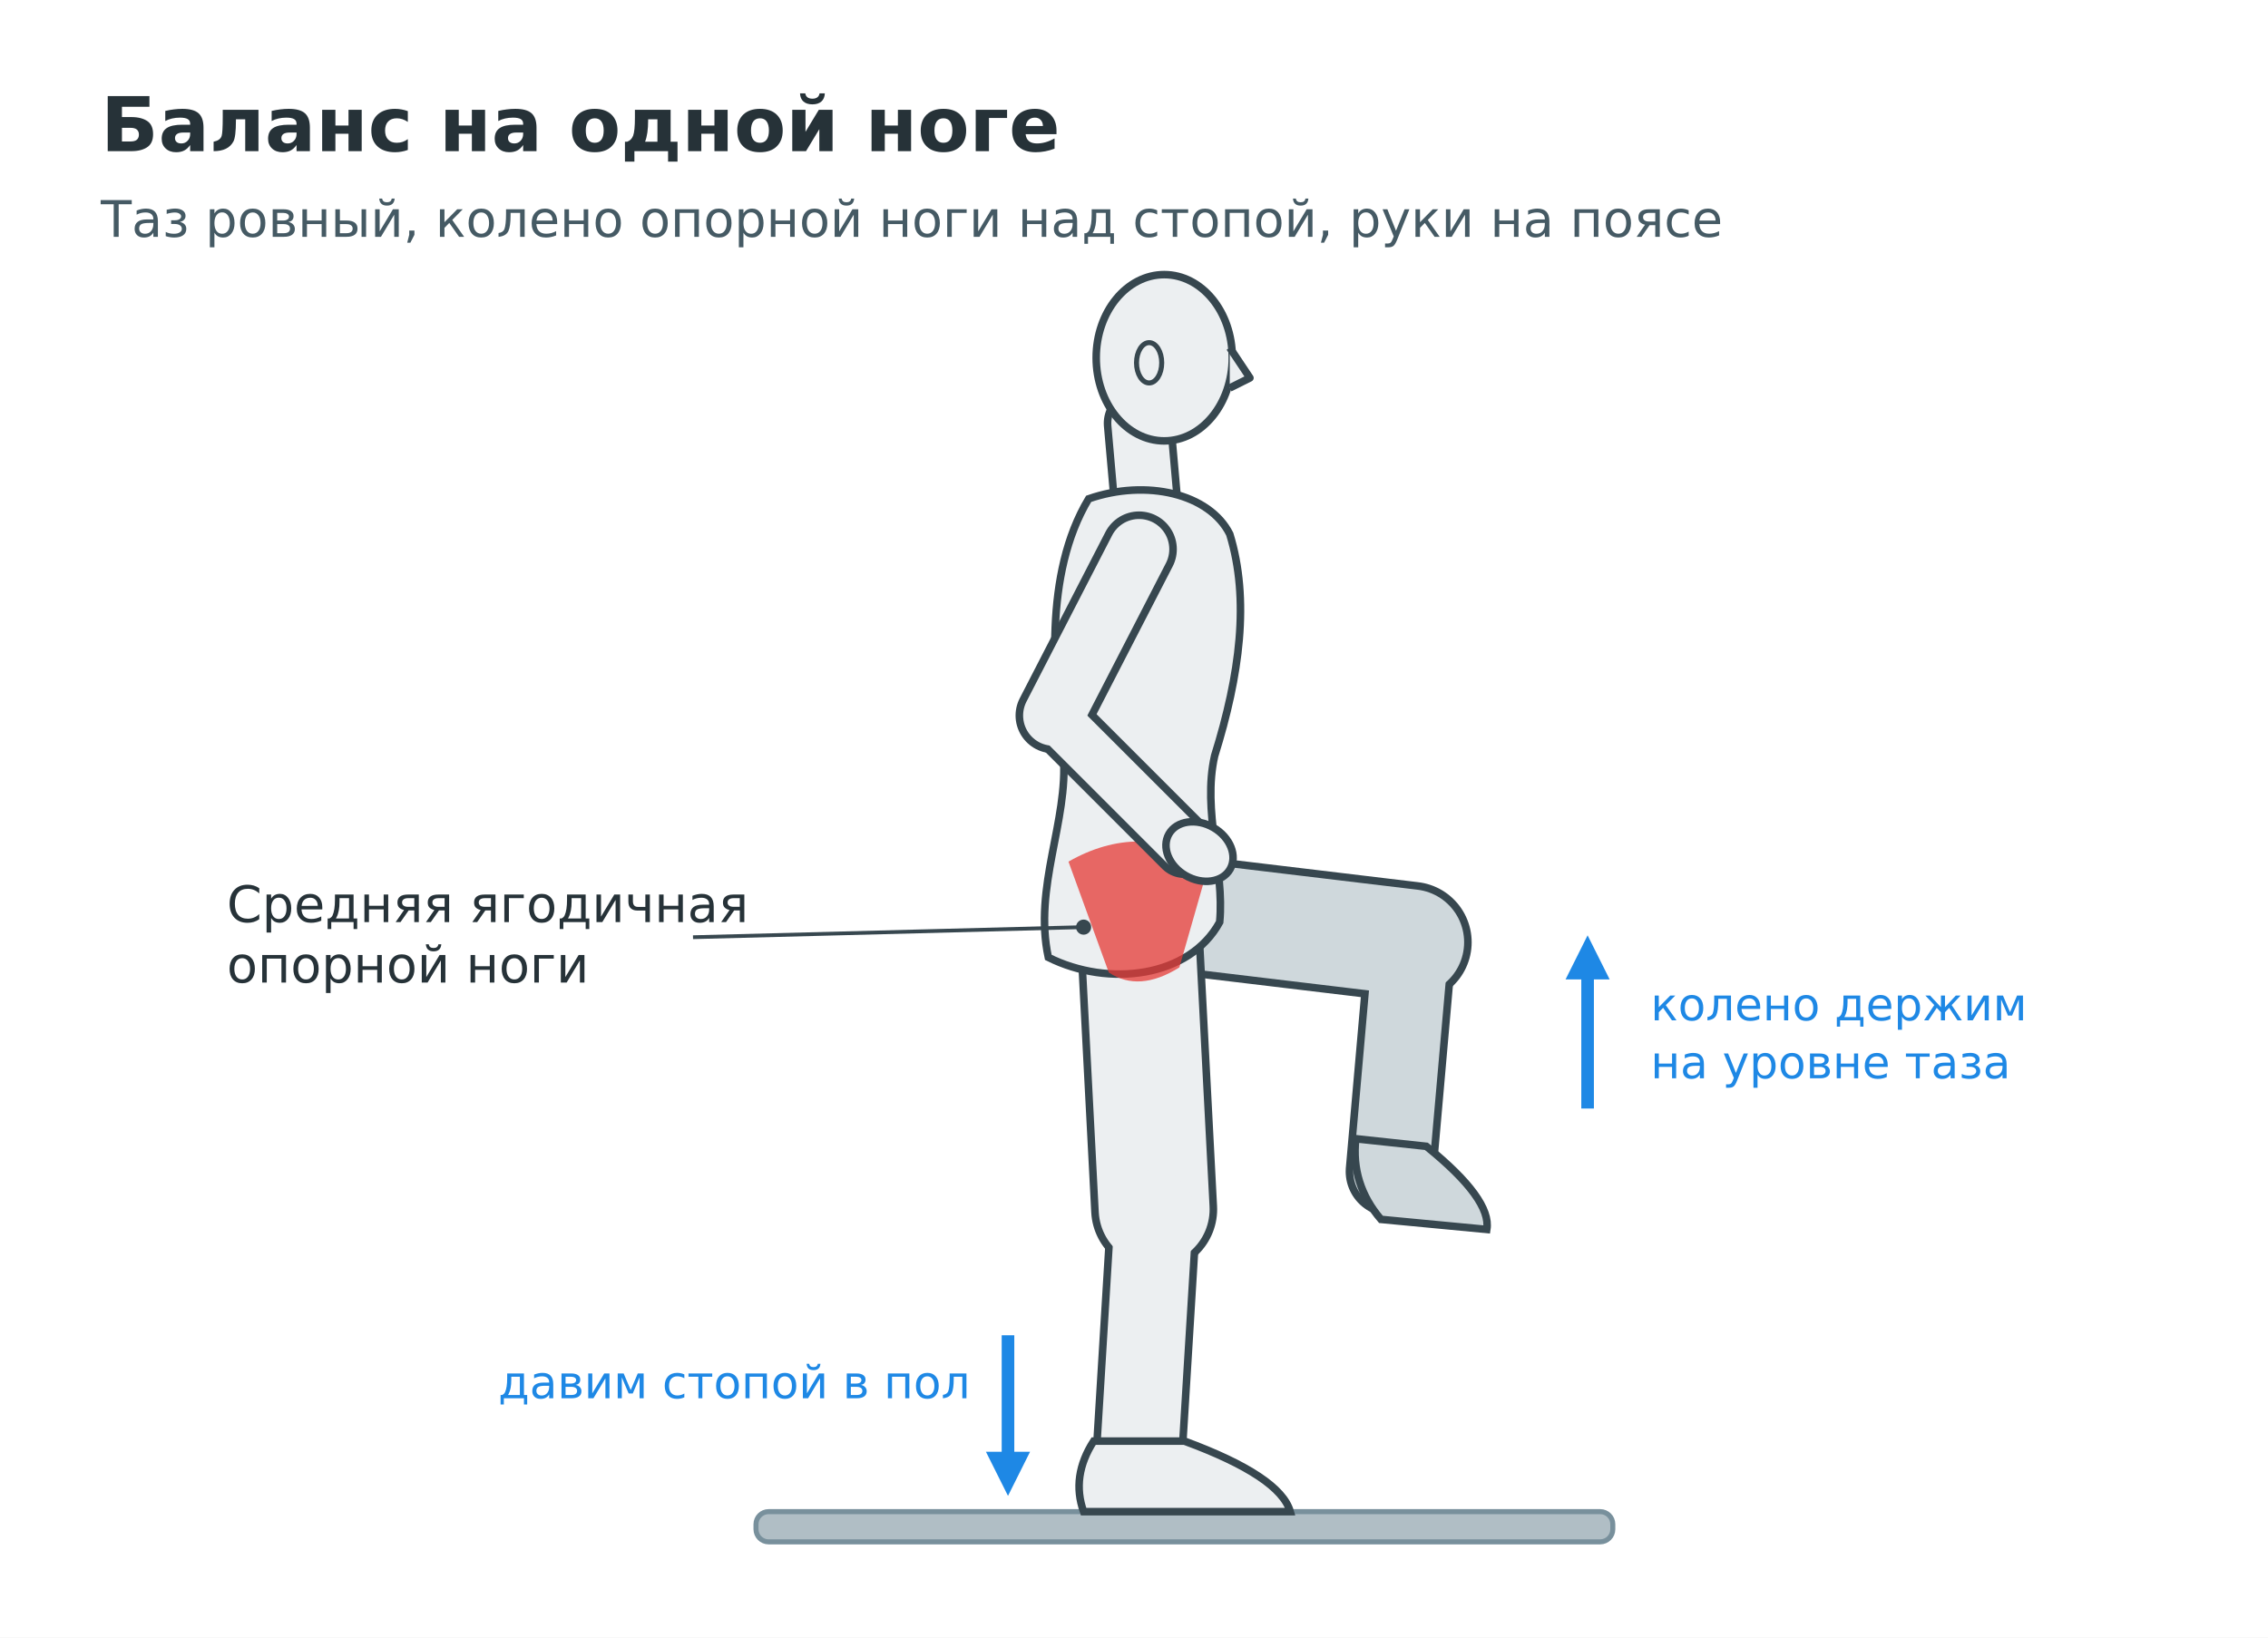
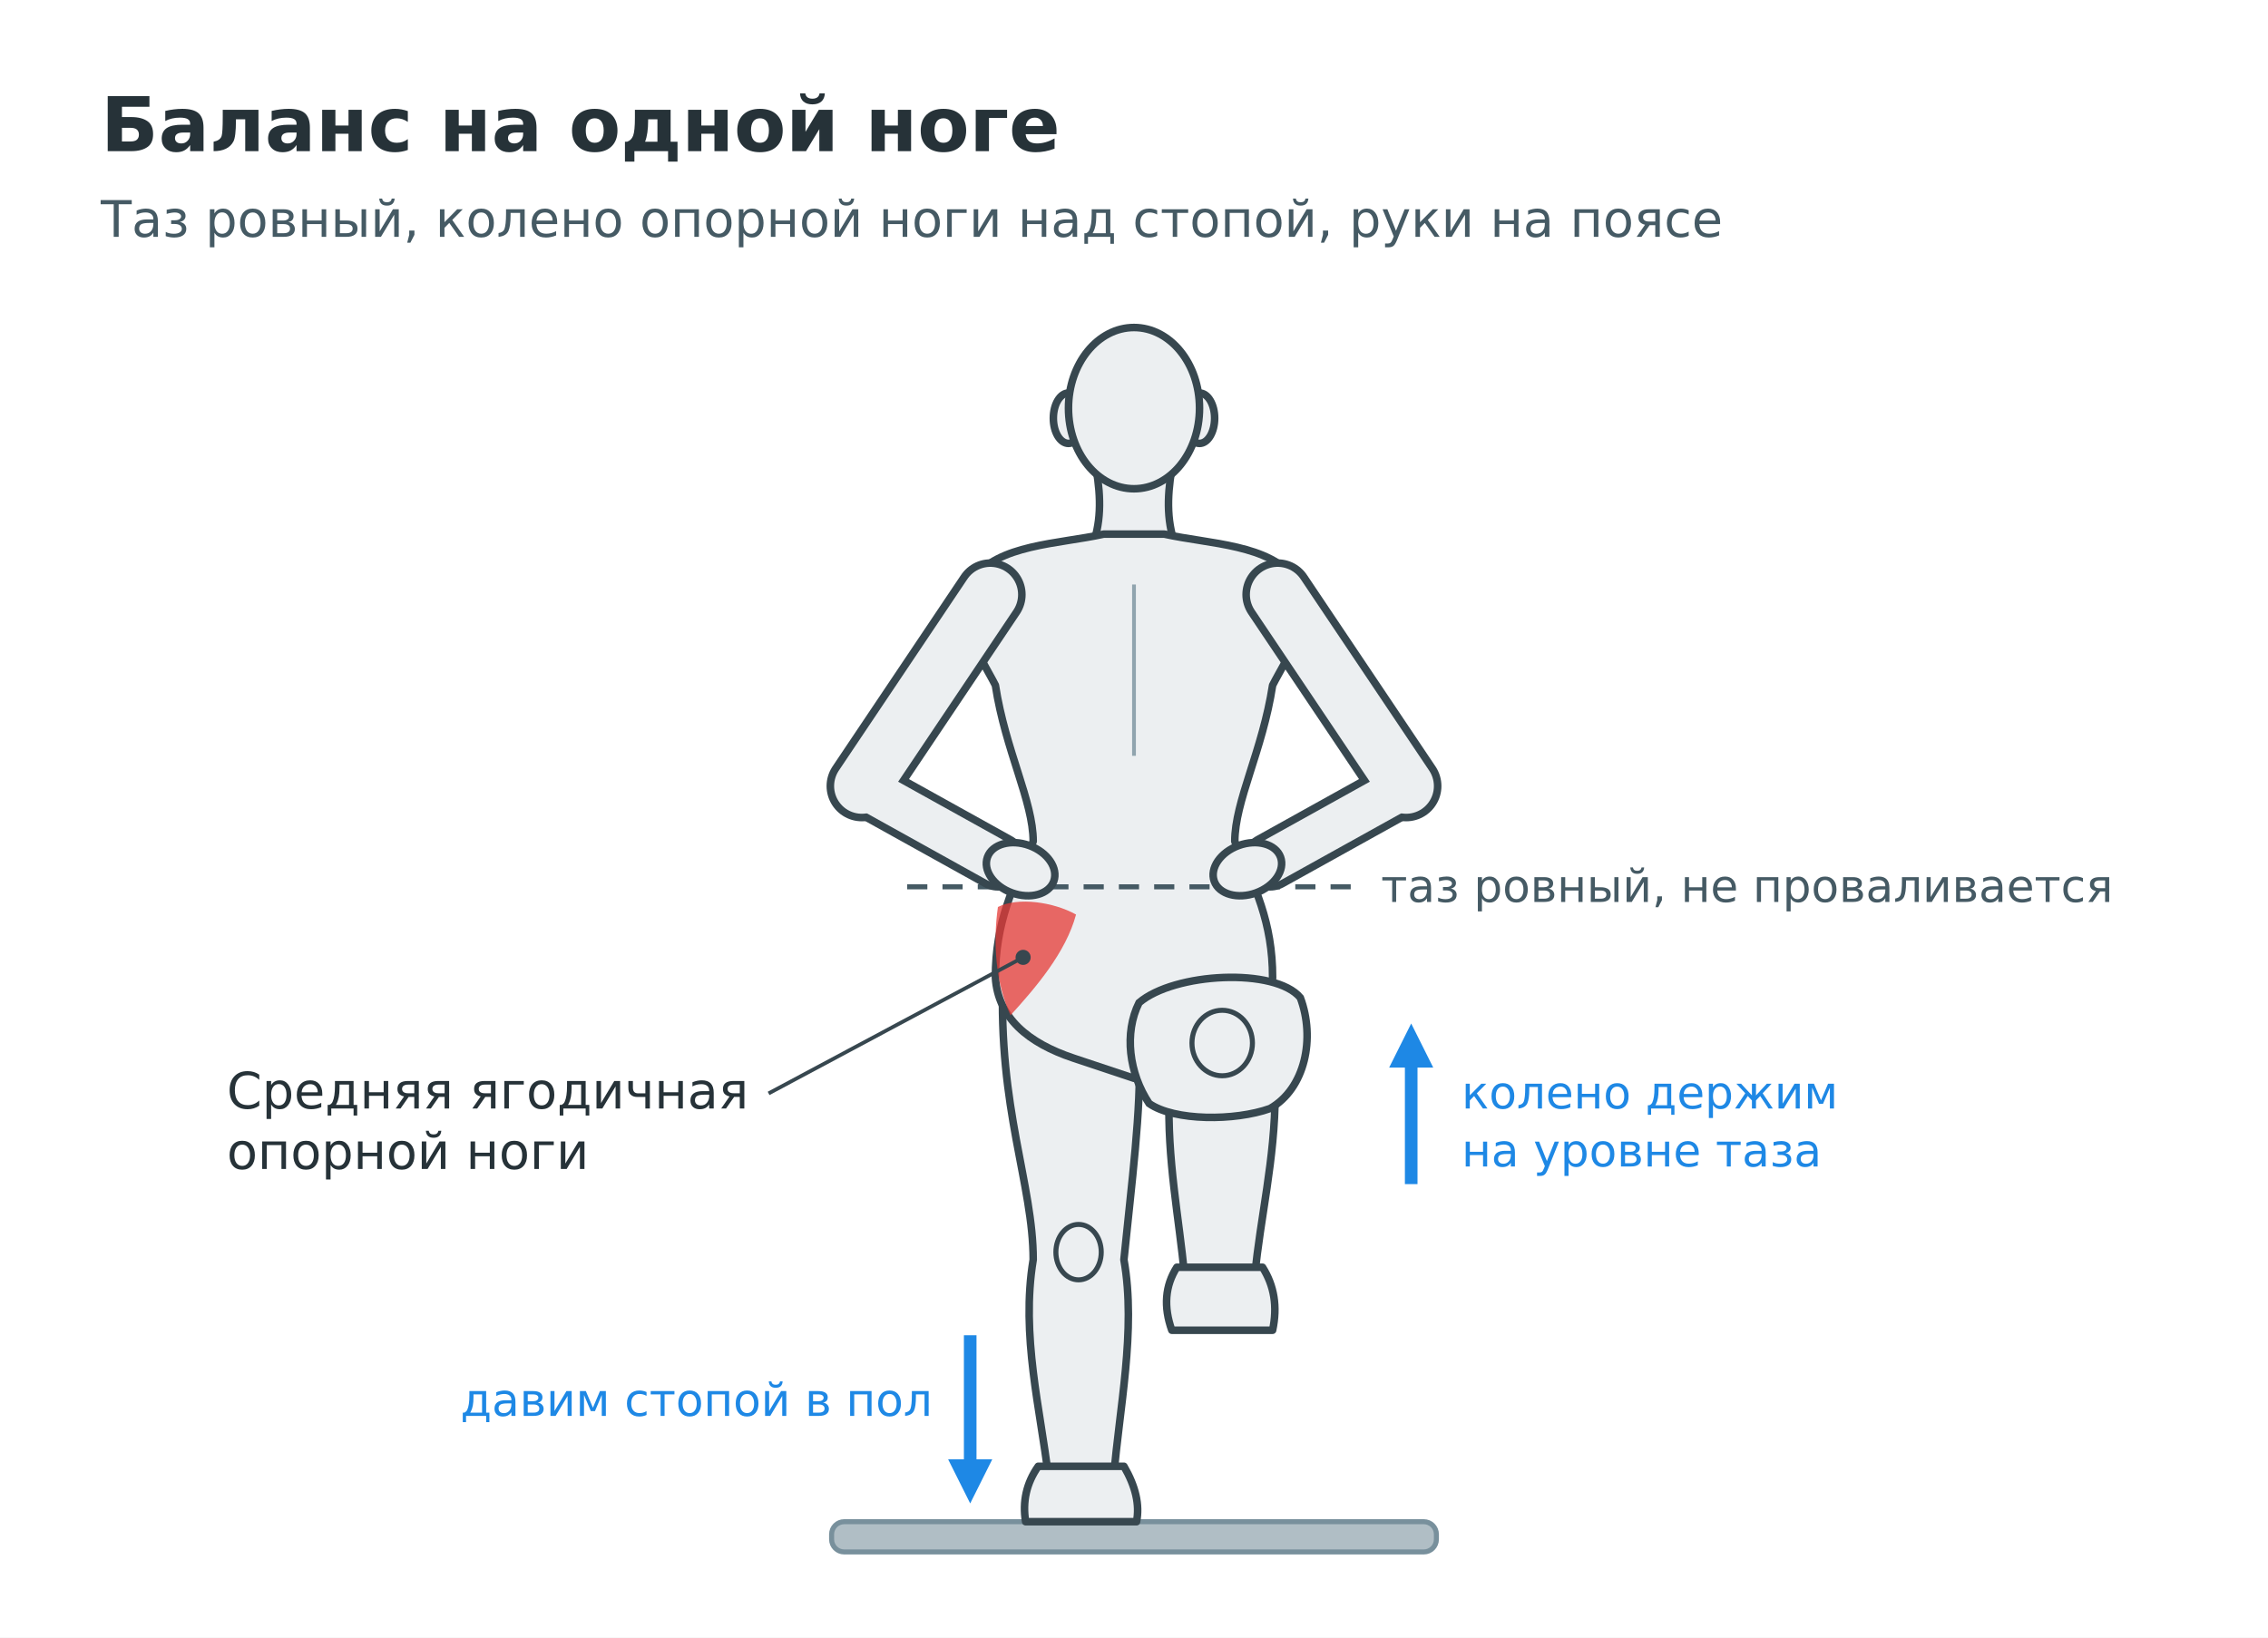
<svg xmlns="http://www.w3.org/2000/svg" width="900" height="650" viewBox="0 0 900 650">
  <rect width="900" height="650" fill="#ffffff" />
  <defs>
    <marker id="ah" viewBox="0 0 10 10" markerWidth="3.5" markerHeight="3.5" refX="5" refY="5" orient="auto" markerUnits="strokeWidth">
      <path d="M0,0 L10,5 L0,10 Z" fill="#1E88E5" />
    </marker>
  </defs>
  <text x="40" y="60" font-family="DejaVu Sans, Arial, sans-serif" font-size="30" font-weight="bold" fill="#263238">Баланс на одной ноге</text>
  <text x="40" y="94" font-family="DejaVu Sans, Arial, sans-serif" font-size="20" fill="#455A64">Таз ровный, колено опорной ноги над стопой, руки на поясе</text>
-   <rect x="300" y="600" width="340" height="12" rx="5" fill="#B0BEC5" stroke="#78909C" stroke-width="2" />
+   <rect x="330" y="604" width="240" height="12" rx="5" fill="#B0BEC5" stroke="#78909C" stroke-width="2" />
+   <path d="M398,388 C396,440 410,470 410,500 C405,530 413,560 416,586 L442,586 C444,560 451,528 446,500 C449,470 453,440 452,418 Z" fill="#ECEFF1" stroke="#37474F" stroke-width="3" stroke-linejoin="round" />
+   <ellipse cx="428" cy="497" rx="9" ry="11" fill="none" stroke="#37474F" stroke-width="2" />
+   <path d="M412,582 L446,582 Q453,594 451,604 L407,604 Q405,592 412,582 Z" fill="#ECEFF1" stroke="#37474F" stroke-width="3" stroke-linejoin="round" />
+   <path d="M435,186 C437,198 437,208 433,218 L467,218 C463,208 463,198 465,186 Z" fill="#ECEFF1" stroke="#37474F" stroke-width="3" />
+   <ellipse cx="424" cy="166" rx="6" ry="10" fill="#ECEFF1" stroke="#37474F" stroke-width="3" />
+   <ellipse cx="476" cy="166" rx="6" ry="10" fill="#ECEFF1" stroke="#37474F" stroke-width="3" />
+   <ellipse cx="450" cy="162" rx="26" ry="32" fill="#ECEFF1" stroke="#37474F" stroke-width="3" />
+   <path d="M438,212 C420,216 396,216 386,230 C378,246 390,262 395,272 C399,298 410,318 410,334 C402,352 395,366 395,388 C396,404 408,414 426,420 L450,428 L474,420 C492,414 504,404 505,388 C505,366 498,352 490,334 C490,318 501,298 505,272 C510,262 522,246 514,230 C504,216 480,216 462,212 Z" fill="#ECEFF1" stroke="#37474F" stroke-width="3" stroke-linejoin="round" />
+   <path d="M450,232 L450,300" stroke="#90A4AE" stroke-width="1.5" fill="none" />
+   <path d="M396,360 C404,356 418,358 427,363 C423,378 411,392 401,403 C395,390 394,374 396,360 Z" fill="#E53935" opacity="0.75" />
+   <path d="M464,434 C463,460 468,484 470,506 L498,506 C500,484 506,460 506,434 Z" fill="#ECEFF1" stroke="#37474F" stroke-width="3" stroke-linejoin="round" />
+   <path d="M467,503 L501,503 Q508,514 505,528 L465,528 Q460,514 467,503 Z" fill="#ECEFF1" stroke="#37474F" stroke-width="3" stroke-linejoin="round" />
+   <path d="M452,398 C466,386 506,384 516,396 C522,412 518,432 504,440 C490,445 466,445 456,438 C448,426 446,410 452,398 Z" fill="#ECEFF1" stroke="#37474F" stroke-width="3" />
+   <ellipse cx="485" cy="414" rx="12" ry="13" fill="none" stroke="#37474F" stroke-width="2" />
+   <line x1="360" y1="352" x2="540" y2="352" stroke="#455A64" stroke-width="2" stroke-dasharray="8 6" />
+   <text x="548" y="358" font-family="DejaVu Sans, Arial, sans-serif" font-size="18" fill="#455A64">таз ровный, не проваливается</text>
  <g stroke-linecap="round" fill="none">
-     <line x1="460" y1="362" x2="560" y2="374" stroke="#37474F" stroke-width="48" />
-     <line x1="560" y1="374" x2="552" y2="465" stroke="#37474F" stroke-width="36" />
-     <line x1="460" y1="362" x2="560" y2="374" stroke="#CFD8DC" stroke-width="42" />
-     <line x1="560" y1="374" x2="552" y2="465" stroke="#CFD8DC" stroke-width="30" />
+     <line x1="393" y1="236" x2="342" y2="312" stroke="#37474F" stroke-width="28" />
+     <line x1="342" y1="312" x2="396" y2="342" stroke="#37474F" stroke-width="23" />
+     <line x1="393" y1="236" x2="342" y2="312" stroke="#ECEFF1" stroke-width="22" />
+     <line x1="342" y1="312" x2="396" y2="342" stroke="#ECEFF1" stroke-width="17" />
+     <line x1="507" y1="236" x2="558" y2="312" stroke="#37474F" stroke-width="28" />
+     <line x1="558" y1="312" x2="504" y2="342" stroke="#37474F" stroke-width="23" />
+     <line x1="507" y1="236" x2="558" y2="312" stroke="#ECEFF1" stroke-width="22" />
+     <line x1="558" y1="312" x2="504" y2="342" stroke="#ECEFF1" stroke-width="17" />
  </g>
-   <path d="M538,452 L566,455 Q592,476 590,488 L548,484 Q536,470 538,452 Z" fill="#CFD8DC" stroke="#37474F" stroke-width="3" />
-   <g stroke-linecap="round" fill="none">
-     <line x1="452" y1="365" x2="458" y2="480" stroke="#37474F" stroke-width="50" />
-     <line x1="458" y1="480" x2="452" y2="578" stroke="#37474F" stroke-width="37" />
-     <line x1="452" y1="365" x2="458" y2="480" stroke="#ECEFF1" stroke-width="44" />
-     <line x1="458" y1="480" x2="452" y2="578" stroke="#ECEFF1" stroke-width="31" />
-     <line x1="452" y1="168" x2="455" y2="202" stroke="#37474F" stroke-width="28" />
-     <line x1="452" y1="168" x2="455" y2="202" stroke="#ECEFF1" stroke-width="22" />
-   </g>
-   <path d="M434,572 L470,572 Q508,586 512,600 L430,600 Q425,586 434,572 Z" fill="#ECEFF1" stroke="#37474F" stroke-width="3" />
-   <path d="M432,198 C455,190 480,196 488,212 C496,238 492,268 482,300 C477,322 486,345 484,366 C472,388 440,392 416,380 C410,352 424,326 422,300 C418,270 414,228 432,198 Z" fill="#ECEFF1" stroke="#37474F" stroke-width="3" />
-   <path d="M424,342 Q452,326 480,342 L468,384 Q452,394 440,386 Z" fill="#E53935" opacity="0.75" />
-   <ellipse cx="462" cy="142" rx="27" ry="33" fill="#ECEFF1" stroke="#37474F" stroke-width="3" />
-   <path d="M488,138 L496,150 L488,154" fill="#ECEFF1" stroke="#37474F" stroke-width="3" stroke-linejoin="round" />
-   <ellipse cx="456" cy="144" rx="5" ry="8" fill="none" stroke="#37474F" stroke-width="2" />
-   <g stroke-linecap="round" fill="none">
-     <line x1="452" y1="218" x2="418" y2="284" stroke="#37474F" stroke-width="30" />
-     <line x1="418" y1="284" x2="470" y2="336" stroke="#37474F" stroke-width="25" />
-     <line x1="452" y1="218" x2="418" y2="284" stroke="#ECEFF1" stroke-width="24" />
-     <line x1="418" y1="284" x2="470" y2="336" stroke="#ECEFF1" stroke-width="19" />
-   </g>
-   <ellipse cx="476" cy="338" rx="14" ry="11" fill="#ECEFF1" stroke="#37474F" stroke-width="3" transform="rotate(30 476 338)" />
-   <line x1="275" y1="372" x2="430" y2="368" stroke="#37474F" stroke-width="1.5" />
-   <circle cx="430" cy="368" r="3" fill="#37474F" />
-   <text x="90" y="366" font-family="DejaVu Sans, Arial, sans-serif" font-size="20" fill="#263238">Средняя ягодичная</text>
-   <text x="90" y="390" font-family="DejaVu Sans, Arial, sans-serif" font-size="20" fill="#263238">опорной ноги</text>
-   <line x1="630" y1="440" x2="630" y2="380" stroke="#1E88E5" stroke-width="5" marker-end="url(#ah)" />
-   <text x="655" y="405" font-family="DejaVu Sans, Arial, sans-serif" font-size="18" fill="#1E88E5">колено держим</text>
-   <text x="655" y="428" font-family="DejaVu Sans, Arial, sans-serif" font-size="18" fill="#1E88E5">на уровне таза</text>
-   <line x1="400" y1="530" x2="400" y2="585" stroke="#1E88E5" stroke-width="5" marker-end="url(#ah)" />
-   <text x="385" y="555" text-anchor="end" font-family="DejaVu Sans, Arial, sans-serif" font-size="18" fill="#1E88E5">давим стопой в пол</text>
+   <ellipse cx="405" cy="345" rx="14" ry="10" fill="#ECEFF1" stroke="#37474F" stroke-width="3" transform="rotate(20 405 345)" />
+   <ellipse cx="495" cy="345" rx="14" ry="10" fill="#ECEFF1" stroke="#37474F" stroke-width="3" transform="rotate(-20 495 345)" />
+   <line x1="305" y1="434" x2="406" y2="380" stroke="#37474F" stroke-width="1.5" />
+   <circle cx="406" cy="380" r="3" fill="#37474F" />
+   <text x="90" y="440" font-family="DejaVu Sans, Arial, sans-serif" font-size="20" fill="#263238">Средняя ягодичная</text>
+   <text x="90" y="464" font-family="DejaVu Sans, Arial, sans-serif" font-size="20" fill="#263238">опорной ноги</text>
+   <line x1="560" y1="470" x2="560" y2="415" stroke="#1E88E5" stroke-width="5" marker-end="url(#ah)" />
+   <text x="580" y="440" font-family="DejaVu Sans, Arial, sans-serif" font-size="18" fill="#1E88E5">колено держим</text>
+   <text x="580" y="463" font-family="DejaVu Sans, Arial, sans-serif" font-size="18" fill="#1E88E5">на уровне таза</text>
+   <line x1="385" y1="530" x2="385" y2="588" stroke="#1E88E5" stroke-width="5" marker-end="url(#ah)" />
+   <text x="370" y="562" text-anchor="end" font-family="DejaVu Sans, Arial, sans-serif" font-size="18" fill="#1E88E5">давим стопой в пол</text>
</svg>
